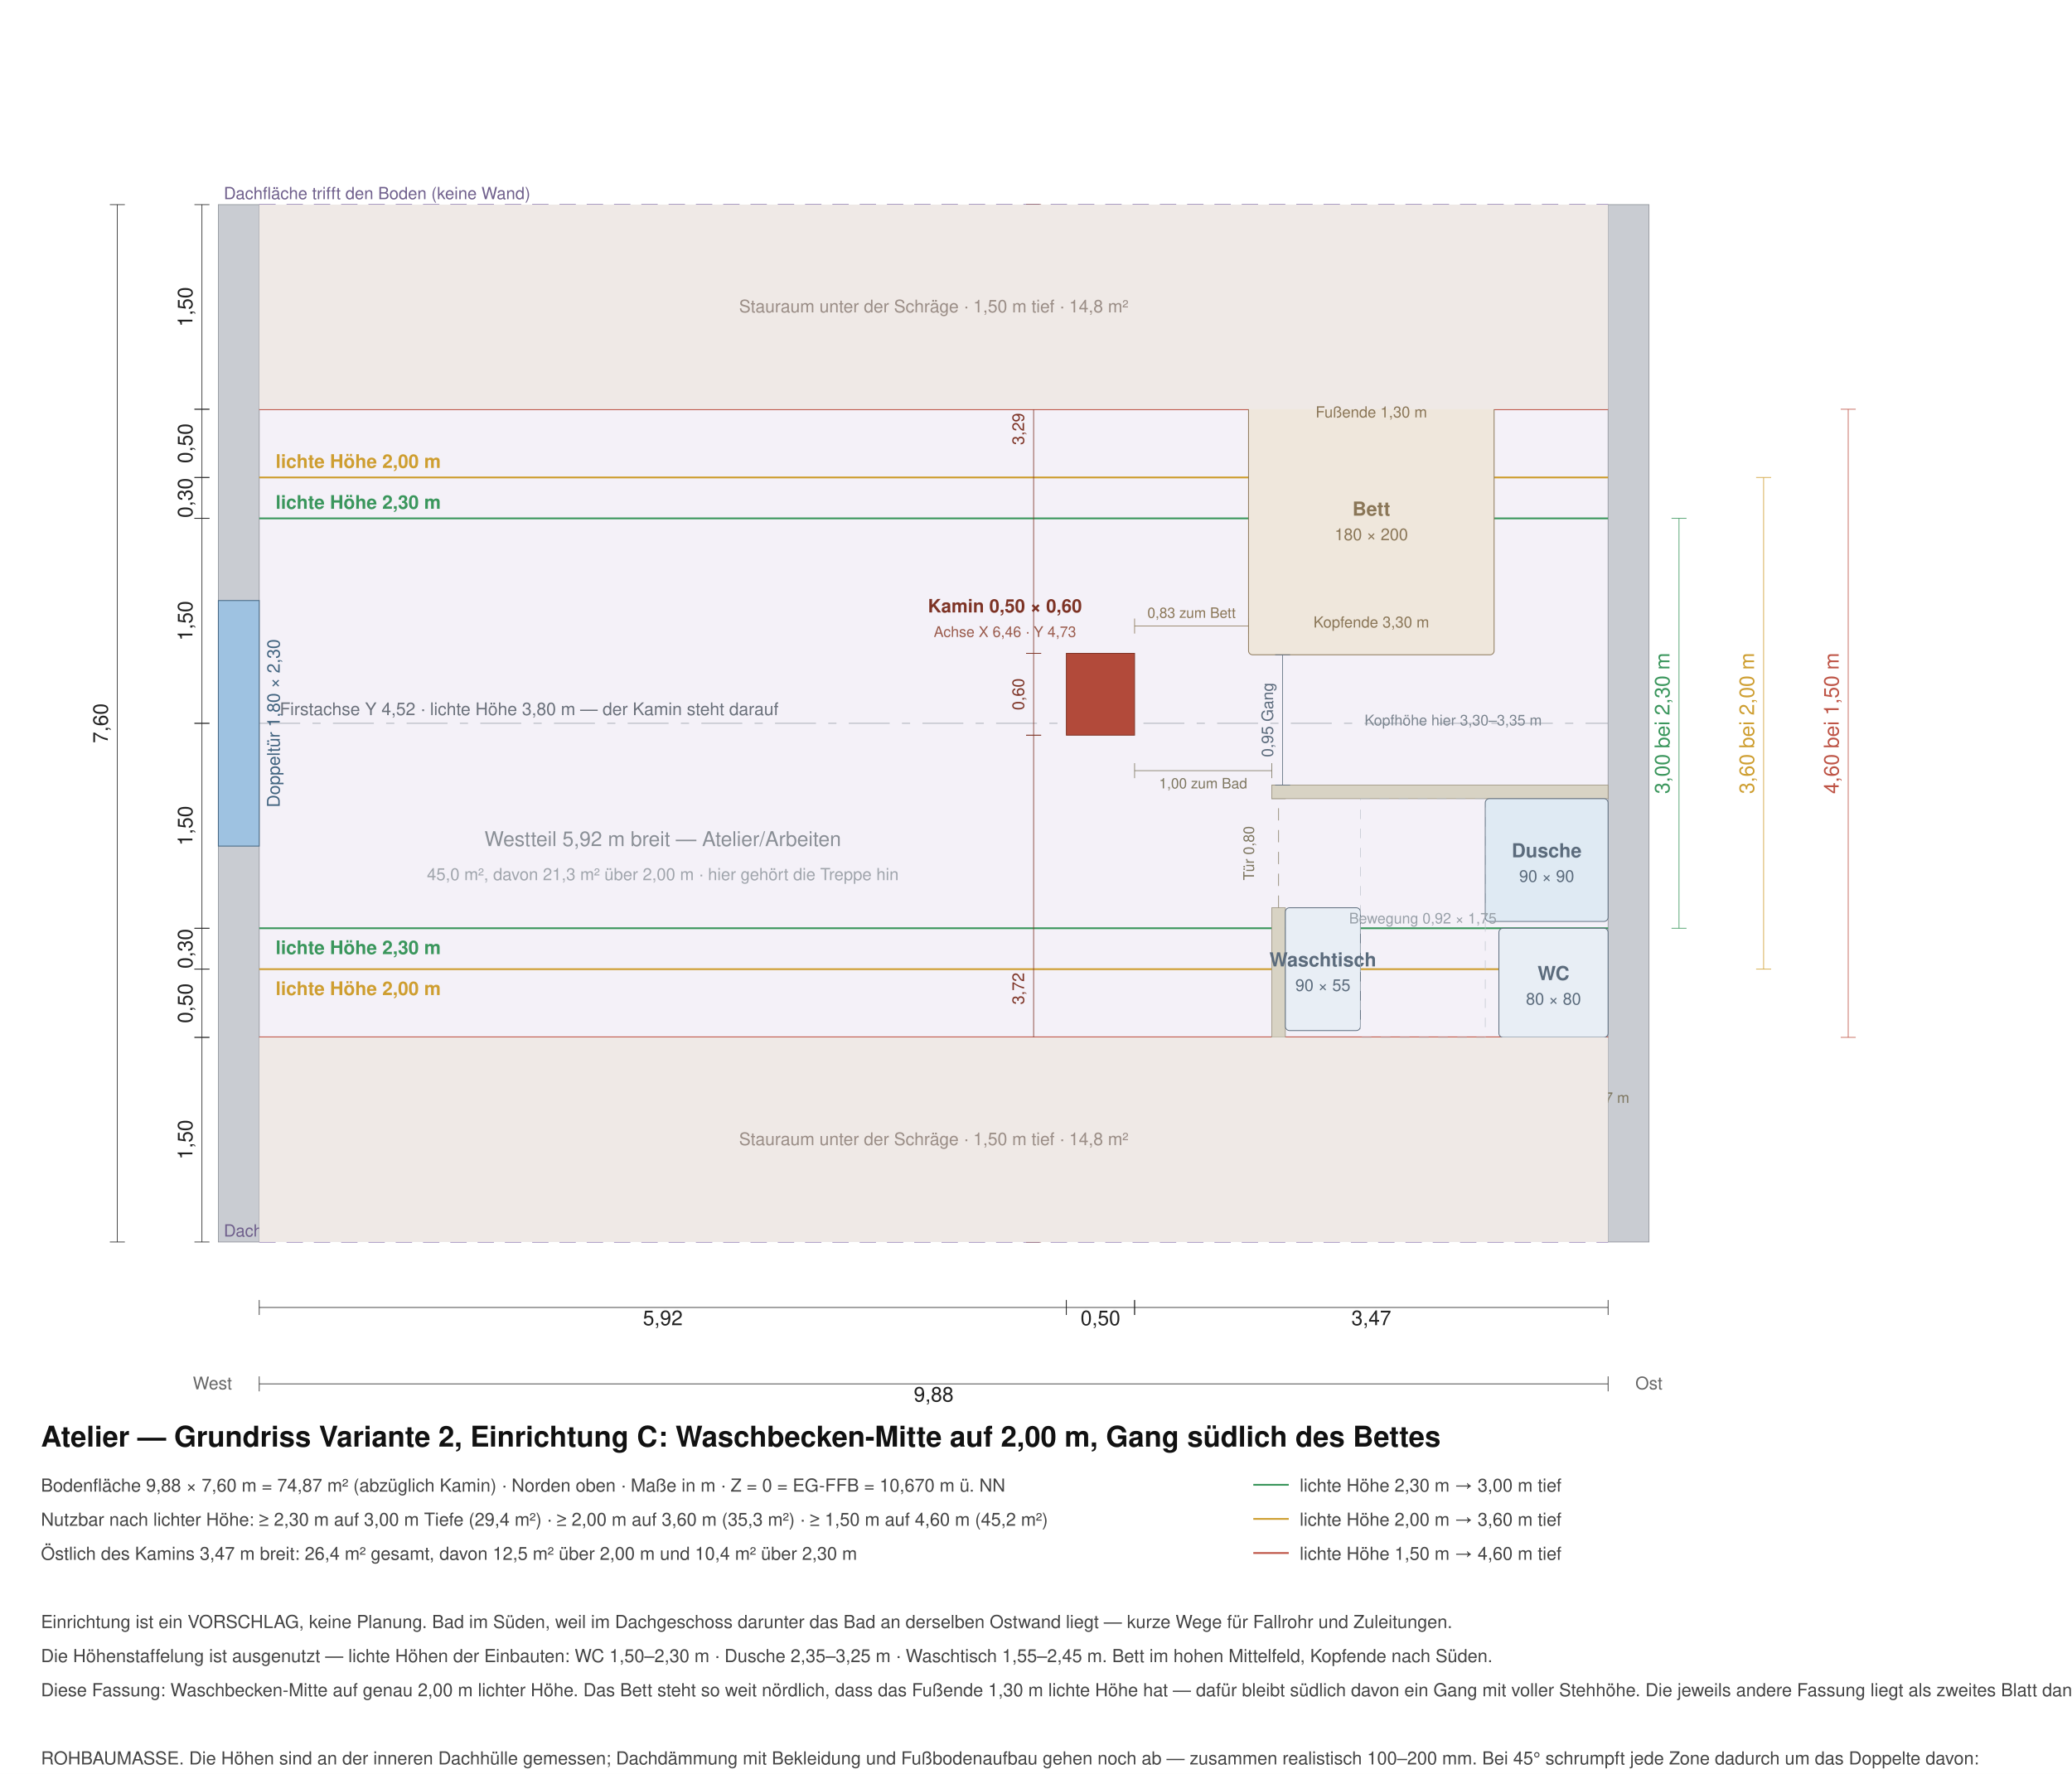
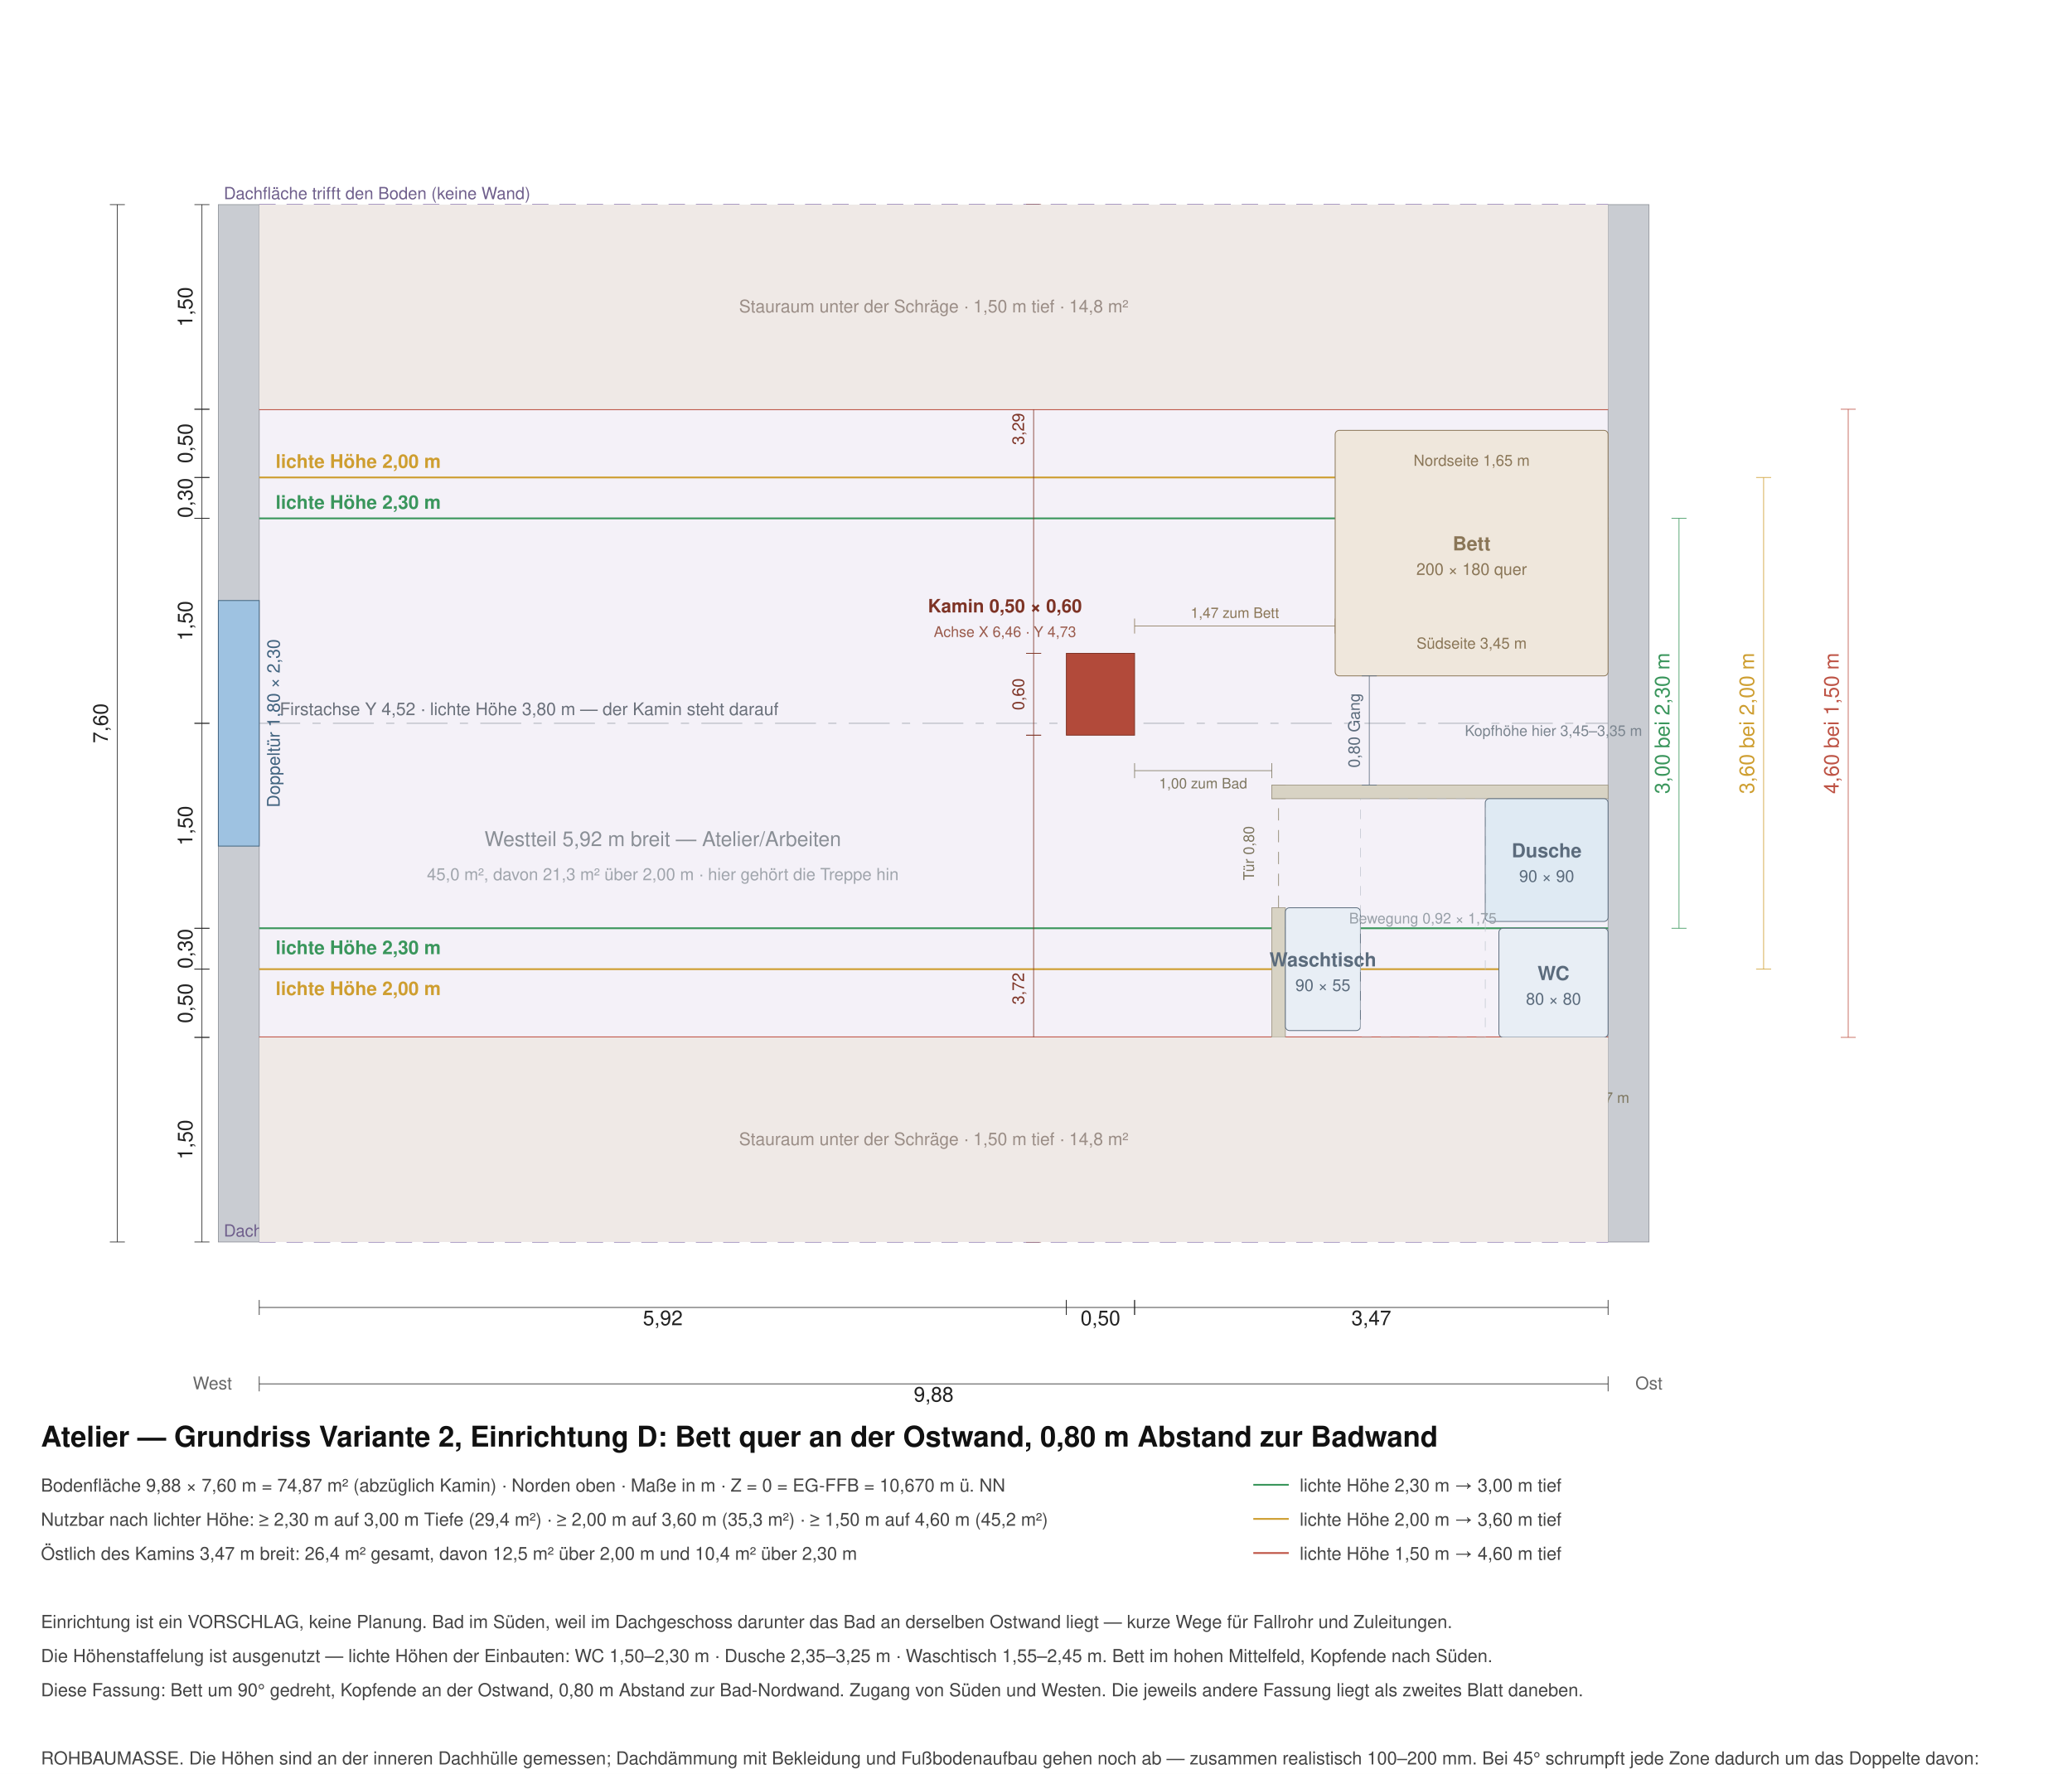
<svg xmlns="http://www.w3.org/2000/svg" width="15185" height="13004" viewBox="0 0 15185 13004">
  <rect width="15185" height="13004" fill="#ffffff" />
  <rect x="1900.0" y="1500.0" width="9885.0" height="7604.5" fill="#f4f1f8" stroke="none" stroke-width="6" rx="0" />
  <rect x="1600.0" y="1500.0" width="300.0" height="7604.5" fill="#c9ccd2" stroke="#8d9098" stroke-width="5" rx="0" />
  <rect x="11785.0" y="1500.0" width="300.0" height="7604.5" fill="#c9ccd2" stroke="#8d9098" stroke-width="5" rx="0" />
  <line x1="1900.0" y1="9104.5" x2="11785.0" y2="9104.5" stroke="#8f7bb0" stroke-width="9" stroke-dasharray="120,80" />
  <line x1="1900.0" y1="1500.0" x2="11785.0" y2="1500.0" stroke="#8f7bb0" stroke-width="9" stroke-dasharray="120,80" />
  <text x="1640.0" y="9064.5" font-family="Helvetica, Arial, sans-serif" font-size="123" fill="#6f5f8c" text-anchor="start" font-weight="normal" style="">Dachfläche trifft den Boden (keine Wand)</text>
  <text x="1640.0" y="1460.0" font-family="Helvetica, Arial, sans-serif" font-size="123" fill="#6f5f8c" text-anchor="start" font-weight="normal" style="">Dachfläche trifft den Boden (keine Wand)</text>
  <line x1="1900.0" y1="6804.5" x2="11785.0" y2="6804.5" stroke="#3a965c" stroke-width="13" />
  <line x1="1900.0" y1="3800.0" x2="11785.0" y2="3800.0" stroke="#3a965c" stroke-width="13" />
  <text x="2020.0" y="3730.0" font-family="Helvetica, Arial, sans-serif" font-size="138" fill="#3a965c" text-anchor="start" font-weight="bold" style="">lichte Höhe 2,30 m</text>
  <text x="2020.0" y="6994.5" font-family="Helvetica, Arial, sans-serif" font-size="138" fill="#3a965c" text-anchor="start" font-weight="bold" style="">lichte Höhe 2,30 m</text>
  <line x1="1900.0" y1="7104.5" x2="11785.0" y2="7104.5" stroke="#ce9e30" stroke-width="13" />
  <line x1="1900.0" y1="3500.0" x2="11785.0" y2="3500.0" stroke="#ce9e30" stroke-width="13" />
  <text x="2020.0" y="3430.0" font-family="Helvetica, Arial, sans-serif" font-size="138" fill="#ce9e30" text-anchor="start" font-weight="bold" style="">lichte Höhe 2,00 m</text>
  <text x="2020.0" y="7294.5" font-family="Helvetica, Arial, sans-serif" font-size="138" fill="#ce9e30" text-anchor="start" font-weight="bold" style="">lichte Höhe 2,00 m</text>
  <line x1="1900.0" y1="7604.5" x2="11785.0" y2="7604.5" stroke="#be5446" stroke-width="13" />
  <line x1="1900.0" y1="3000.0" x2="11785.0" y2="3000.0" stroke="#be5446" stroke-width="13" />
  <text x="2020.0" y="2930.0" font-family="Helvetica, Arial, sans-serif" font-size="138" fill="#be5446" text-anchor="start" font-weight="bold" style="">lichte Höhe 1,50 m</text>
  <text x="2020.0" y="7794.5" font-family="Helvetica, Arial, sans-serif" font-size="138" fill="#be5446" text-anchor="start" font-weight="bold" style="">lichte Höhe 1,50 m</text>
  <line x1="1900.0" y1="5302.3" x2="11785.0" y2="5302.3" stroke="#9aa0a8" stroke-width="5" stroke-dasharray="300,90,60,90" />
  <text x="2050.0" y="5242.3" font-family="Helvetica, Arial, sans-serif" font-size="128" fill="#6a707a" text-anchor="start" font-weight="normal" style="">Firstachse Y 4,52 · lichte Höhe 3,80 m — der Kamin steht darauf</text>
  <rect x="7815.0" y="4789.3" width="500.0" height="600.0" fill="#b24a3a" stroke="#7d3325" stroke-width="6" rx="0" />
  <text x="7365.0" y="4489.3" font-family="Helvetica, Arial, sans-serif" font-size="135" fill="#7d3325" text-anchor="middle" font-weight="bold" style="">Kamin 0,50 × 0,60</text>
  <text x="7365.0" y="4669.3" font-family="Helvetica, Arial, sans-serif" font-size="108" fill="#9a5b4c" text-anchor="middle" font-weight="normal" style="">Achse X 6,46 · Y 4,73</text>
  <line x1="7575.0" y1="9104.5" x2="7575.0" y2="5389.3" stroke="#7d3325" stroke-width="5" />
  <line x1="7520.0" y1="9104.5" x2="7630.0" y2="9104.5" stroke="#7d3325" stroke-width="5" />
  <line x1="7520.0" y1="5389.3" x2="7630.0" y2="5389.3" stroke="#7d3325" stroke-width="5" />
  <text x="7505.0" y="7246.9" font-family="Helvetica, Arial, sans-serif" font-size="120" fill="#7d3325" text-anchor="middle" font-weight="normal" transform="rotate(-90,7505.0,7246.9)" style="">3,72</text>
  <line x1="7575.0" y1="5389.3" x2="7575.0" y2="4789.3" stroke="#7d3325" stroke-width="5" />
  <line x1="7520.0" y1="5389.3" x2="7630.0" y2="5389.3" stroke="#7d3325" stroke-width="5" />
  <line x1="7520.0" y1="4789.3" x2="7630.0" y2="4789.3" stroke="#7d3325" stroke-width="5" />
  <text x="7505.0" y="5089.3" font-family="Helvetica, Arial, sans-serif" font-size="120" fill="#7d3325" text-anchor="middle" font-weight="normal" transform="rotate(-90,7505.0,5089.3)" style="">0,60</text>
  <line x1="7575.0" y1="4789.3" x2="7575.0" y2="1500.0" stroke="#7d3325" stroke-width="5" />
  <line x1="7520.0" y1="4789.3" x2="7630.0" y2="4789.3" stroke="#7d3325" stroke-width="5" />
  <line x1="7520.0" y1="1500.0" x2="7630.0" y2="1500.0" stroke="#7d3325" stroke-width="5" />
  <text x="7505.0" y="3144.7" font-family="Helvetica, Arial, sans-serif" font-size="120" fill="#7d3325" text-anchor="middle" font-weight="normal" transform="rotate(-90,7505.0,3144.7)" style="">3,29</text>
-   <line x1="8315.0" y1="4589.3" x2="9150.0" y2="4589.3" stroke="#8a7657" stroke-width="5" />
+   <line x1="8315.0" y1="4589.3" x2="9785.0" y2="4589.3" stroke="#8a7657" stroke-width="5" />
  <line x1="8315.0" y1="4534.3" x2="8315.0" y2="4644.3" stroke="#8a7657" stroke-width="5" />
-   <line x1="9150.0" y1="4534.3" x2="9150.0" y2="4644.3" stroke="#8a7657" stroke-width="5" />
-   <text x="8732.5" y="4529.3" font-family="Helvetica, Arial, sans-serif" font-size="105" fill="#8a7657" text-anchor="middle" font-weight="normal" style="">0,83 zum Bett</text>
+   <line x1="9785.0" y1="4534.3" x2="9785.0" y2="4644.3" stroke="#8a7657" stroke-width="5" />
+   <text x="9050.0" y="4529.3" font-family="Helvetica, Arial, sans-serif" font-size="105" fill="#8a7657" text-anchor="middle" font-weight="normal" style="">1,47 zum Bett</text>
  <line x1="8315.0" y1="5649.3" x2="9320.0" y2="5649.3" stroke="#7d765f" stroke-width="5" />
  <line x1="8315.0" y1="5594.3" x2="8315.0" y2="5704.3" stroke="#7d765f" stroke-width="5" />
  <line x1="9320.0" y1="5594.3" x2="9320.0" y2="5704.3" stroke="#7d765f" stroke-width="5" />
  <text x="8817.5" y="5779.3" font-family="Helvetica, Arial, sans-serif" font-size="105" fill="#7d765f" text-anchor="middle" font-weight="normal" style="">1,00 zum Bad</text>
  <rect x="1600.0" y="4402.3" width="300.0" height="1800.0" fill="#9ec2e1" stroke="#41637f" stroke-width="6" rx="0" />
  <text x="2050.0" y="5302.3" font-family="Helvetica, Arial, sans-serif" font-size="128" fill="#41637f" text-anchor="middle" font-weight="normal" transform="rotate(-90,2050.0,5302.3)" style="">Doppeltür 1,80 × 2,30</text>
  <rect x="9320.0" y="6654.5" width="100.0" height="950.2" fill="#d8d3c4" stroke="#9a927e" stroke-width="5" rx="0" />
  <rect x="9320.0" y="5754.7" width="100.0" height="100.0" fill="#d8d3c4" stroke="#9a927e" stroke-width="5" rx="0" />
  <rect x="9320.0" y="5754.7" width="2465.0" height="100.0" fill="#d8d3c4" stroke="#9a927e" stroke-width="5" rx="0" />
  <line x1="9370.0" y1="6654.5" x2="9370.0" y2="5854.7" stroke="#9a927e" stroke-width="6" stroke-dasharray="90,70" />
  <text x="9190.0" y="6254.6" font-family="Helvetica, Arial, sans-serif" font-size="108" fill="#7d765f" text-anchor="middle" font-weight="normal" transform="rotate(-90,9190.0,6254.6)" style="">Tür 0,80</text>
  <text x="10552.5" y="8084.7" font-family="Helvetica, Arial, sans-serif" font-size="108" fill="#7d765f" text-anchor="middle" font-weight="normal" style="">vor dem Waschtisch 0,92 m bis zur Dusche · sonst 1,47 m</text>
  <text x="10552.5" y="7884.7" font-family="Helvetica, Arial, sans-serif" font-size="135" fill="#6f6853" text-anchor="middle" font-weight="bold" style="">BAD 2,46 × 1,85 m = 4,56 m²</text>
  <rect x="10985.0" y="6804.7" width="800.0" height="800.0" fill="#e8eef5" stroke="#5b6b7c" stroke-width="6" rx="30" />
  <text x="11385.0" y="7184.7" font-family="Helvetica, Arial, sans-serif" font-size="142" fill="#5b6b7c" text-anchor="middle" font-weight="bold" style="">WC</text>
  <text x="11385.0" y="7364.7" font-family="Helvetica, Arial, sans-serif" font-size="120" fill="#5b6b7c" text-anchor="middle" font-weight="normal" style="">80 × 80</text>
  <rect x="10885.0" y="5854.7" width="900.0" height="900.0" fill="#dfeaf3" stroke="#5b6b7c" stroke-width="6" rx="30" />
  <text x="11335.0" y="6284.7" font-family="Helvetica, Arial, sans-serif" font-size="142" fill="#5b6b7c" text-anchor="middle" font-weight="bold" style="">Dusche</text>
  <text x="11335.0" y="6464.7" font-family="Helvetica, Arial, sans-serif" font-size="120" fill="#5b6b7c" text-anchor="middle" font-weight="normal" style="">90 × 90</text>
  <rect x="9420.0" y="6654.5" width="550.0" height="900.0" fill="#e8eef5" stroke="#5b6b7c" stroke-width="6" rx="30" />
  <text x="9695.0" y="7084.5" font-family="Helvetica, Arial, sans-serif" font-size="142" fill="#5b6b7c" text-anchor="middle" font-weight="bold" style="">Waschtisch</text>
  <text x="9695.0" y="7264.5" font-family="Helvetica, Arial, sans-serif" font-size="120" fill="#5b6b7c" text-anchor="middle" font-weight="normal" style="">90 × 55</text>
-   <rect x="9150.0" y="2800.0" width="1800.0" height="2000.0" fill="#efe7dc" stroke="#8a7657" stroke-width="6" rx="30" />
-   <text x="10050.0" y="3780.0" font-family="Helvetica, Arial, sans-serif" font-size="142" fill="#8a7657" text-anchor="middle" font-weight="bold" style="">Bett</text>
-   <text x="10050.0" y="3960.0" font-family="Helvetica, Arial, sans-serif" font-size="120" fill="#8a7657" text-anchor="middle" font-weight="normal" style="">180 × 200</text>
+   <rect x="9785.0" y="3154.7" width="2000.0" height="1800.0" fill="#efe7dc" stroke="#8a7657" stroke-width="6" rx="30" />
+   <text x="10785.0" y="4034.7" font-family="Helvetica, Arial, sans-serif" font-size="142" fill="#8a7657" text-anchor="middle" font-weight="bold" style="">Bett</text>
+   <text x="10785.0" y="4214.7" font-family="Helvetica, Arial, sans-serif" font-size="120" fill="#8a7657" text-anchor="middle" font-weight="normal" style="">200 × 180 quer</text>
  <rect x="1900.0" y="7604.5" width="9885.0" height="1500.0" fill="#efe9e6" stroke="none" stroke-width="6" rx="0" />
  <text x="6842.5" y="8394.5" font-family="Helvetica, Arial, sans-serif" font-size="128" fill="#9a8d86" text-anchor="middle" font-weight="normal" style="">Stauraum unter der Schräge · 1,50 m tief · 14,8 m²</text>
  <rect x="1900.0" y="1500.0" width="9885.0" height="1500.0" fill="#efe9e6" stroke="none" stroke-width="6" rx="0" />
  <text x="6842.5" y="2290.0" font-family="Helvetica, Arial, sans-serif" font-size="128" fill="#9a8d86" text-anchor="middle" font-weight="normal" style="">Stauraum unter der Schräge · 1,50 m tief · 14,8 m²</text>
  <rect x="9970.0" y="5854.7" width="915.0" height="1750.0" fill="none" stroke="#b9c0c8" stroke-width="4" rx="0" stroke-dasharray="70,70" />
  <text x="10427.5" y="6769.7" font-family="Helvetica, Arial, sans-serif" font-size="108" fill="#98a0a8" text-anchor="middle" font-weight="normal" style="">Bewegung 0,92 × 1,75</text>
  <text x="4857.5" y="6202.3" font-family="Helvetica, Arial, sans-serif" font-size="150" fill="#8a8f96" text-anchor="middle" font-weight="normal" style="">Westteil 5,92 m breit — Atelier/Arbeiten</text>
  <text x="4857.5" y="6452.3" font-family="Helvetica, Arial, sans-serif" font-size="123" fill="#a0a5ac" text-anchor="middle" font-weight="normal" style="">45,0 m², davon 21,3 m² über 2,00 m · hier gehört die Treppe hin</text>
-   <line x1="9400.0" y1="5754.7" x2="9400.0" y2="4800.0" stroke="#5b6b7c" stroke-width="5" />
-   <line x1="9345.0" y1="5754.7" x2="9455.0" y2="5754.7" stroke="#5b6b7c" stroke-width="5" />
-   <line x1="9345.0" y1="4800.0" x2="9455.0" y2="4800.0" stroke="#5b6b7c" stroke-width="5" />
-   <text x="9330.0" y="5277.4" font-family="Helvetica, Arial, sans-serif" font-size="117" fill="#5b6b7c" text-anchor="middle" font-weight="normal" transform="rotate(-90,9330.0,5277.4)" style="">0,95 Gang</text>
-   <text x="10650.0" y="5317.4" font-family="Helvetica, Arial, sans-serif" font-size="108" fill="#7b858f" text-anchor="middle" font-weight="normal" style="">Kopfhöhe hier 3,30–3,35 m</text>
-   <text x="10050.0" y="4600.0" font-family="Helvetica, Arial, sans-serif" font-size="112" fill="#8a7657" text-anchor="middle" font-weight="normal" style="">Kopfende 3,30 m</text>
-   <text x="10050.0" y="3060.0" font-family="Helvetica, Arial, sans-serif" font-size="112" fill="#8a7657" text-anchor="middle" font-weight="normal" style="">Fußende 1,30 m</text>
+   <line x1="10035.0" y1="5754.7" x2="10035.0" y2="4954.7" stroke="#5b6b7c" stroke-width="5" />
+   <line x1="9980.0" y1="5754.7" x2="10090.0" y2="5754.7" stroke="#5b6b7c" stroke-width="5" />
+   <line x1="9980.0" y1="4954.7" x2="10090.0" y2="4954.7" stroke="#5b6b7c" stroke-width="5" />
+   <text x="9965.0" y="5354.7" font-family="Helvetica, Arial, sans-serif" font-size="117" fill="#5b6b7c" text-anchor="middle" font-weight="normal" transform="rotate(-90,9965.0,5354.7)" style="">0,80 Gang</text>
+   <text x="11385.0" y="5394.7" font-family="Helvetica, Arial, sans-serif" font-size="108" fill="#7b858f" text-anchor="middle" font-weight="normal" style="">Kopfhöhe hier 3,45–3,35 m</text>
+   <text x="10785.0" y="4754.7" font-family="Helvetica, Arial, sans-serif" font-size="112" fill="#8a7657" text-anchor="middle" font-weight="normal" style="">Südseite 3,45 m</text>
+   <text x="10785.0" y="3414.7" font-family="Helvetica, Arial, sans-serif" font-size="112" fill="#8a7657" text-anchor="middle" font-weight="normal" style="">Nordseite 1,65 m</text>
  <line x1="1900.0" y1="9584.5" x2="7815.0" y2="9584.5" stroke="#222" stroke-width="5" />
  <line x1="1900.0" y1="9529.5" x2="1900.0" y2="9639.5" stroke="#222" stroke-width="5" />
  <line x1="7815.0" y1="9529.5" x2="7815.0" y2="9639.5" stroke="#222" stroke-width="5" />
  <text x="4857.5" y="9714.5" font-family="Helvetica, Arial, sans-serif" font-size="150" fill="#222" text-anchor="middle" font-weight="normal" style="">5,92</text>
  <line x1="7815.0" y1="9584.5" x2="8315.0" y2="9584.5" stroke="#222" stroke-width="5" />
  <line x1="7815.0" y1="9529.5" x2="7815.0" y2="9639.5" stroke="#222" stroke-width="5" />
  <line x1="8315.0" y1="9529.5" x2="8315.0" y2="9639.5" stroke="#222" stroke-width="5" />
  <text x="8065.0" y="9714.5" font-family="Helvetica, Arial, sans-serif" font-size="150" fill="#222" text-anchor="middle" font-weight="normal" style="">0,50</text>
  <line x1="8315.0" y1="9584.5" x2="11785.0" y2="9584.5" stroke="#222" stroke-width="5" />
  <line x1="8315.0" y1="9529.5" x2="8315.0" y2="9639.5" stroke="#222" stroke-width="5" />
  <line x1="11785.0" y1="9529.5" x2="11785.0" y2="9639.5" stroke="#222" stroke-width="5" />
  <text x="10050.0" y="9714.5" font-family="Helvetica, Arial, sans-serif" font-size="150" fill="#222" text-anchor="middle" font-weight="normal" style="">3,47</text>
  <line x1="1900.0" y1="10144.5" x2="11785.0" y2="10144.5" stroke="#222" stroke-width="5" />
  <line x1="1900.0" y1="10089.5" x2="1900.0" y2="10199.5" stroke="#222" stroke-width="5" />
  <line x1="11785.0" y1="10089.5" x2="11785.0" y2="10199.5" stroke="#222" stroke-width="5" />
  <text x="6842.5" y="10274.5" font-family="Helvetica, Arial, sans-serif" font-size="150" fill="#222" text-anchor="middle" font-weight="normal" style="">9,88</text>
  <text x="1700.0" y="10184.5" font-family="Helvetica, Arial, sans-serif" font-size="128" fill="#666" text-anchor="end" font-weight="normal" style="">West</text>
  <text x="11985.0" y="10184.5" font-family="Helvetica, Arial, sans-serif" font-size="128" fill="#666" text-anchor="start" font-weight="normal" style="">Ost</text>
  <line x1="1480.0" y1="9104.5" x2="1480.0" y2="7604.5" stroke="#222" stroke-width="5" />
  <line x1="1425.0" y1="9104.5" x2="1535.0" y2="9104.5" stroke="#222" stroke-width="5" />
  <line x1="1425.0" y1="7604.5" x2="1535.0" y2="7604.5" stroke="#222" stroke-width="5" />
  <text x="1410.0" y="8354.5" font-family="Helvetica, Arial, sans-serif" font-size="150" fill="#222" text-anchor="middle" font-weight="normal" transform="rotate(-90,1410.0,8354.5)" style="">1,50</text>
  <line x1="1480.0" y1="7604.5" x2="1480.0" y2="7104.5" stroke="#222" stroke-width="5" />
  <line x1="1425.0" y1="7604.5" x2="1535.0" y2="7604.5" stroke="#222" stroke-width="5" />
  <line x1="1425.0" y1="7104.5" x2="1535.0" y2="7104.5" stroke="#222" stroke-width="5" />
  <text x="1410.0" y="7354.5" font-family="Helvetica, Arial, sans-serif" font-size="150" fill="#222" text-anchor="middle" font-weight="normal" transform="rotate(-90,1410.0,7354.5)" style="">0,50</text>
  <line x1="1480.0" y1="7104.5" x2="1480.0" y2="6804.5" stroke="#222" stroke-width="5" />
  <line x1="1425.0" y1="7104.5" x2="1535.0" y2="7104.5" stroke="#222" stroke-width="5" />
  <line x1="1425.0" y1="6804.5" x2="1535.0" y2="6804.5" stroke="#222" stroke-width="5" />
  <text x="1410.0" y="6954.5" font-family="Helvetica, Arial, sans-serif" font-size="150" fill="#222" text-anchor="middle" font-weight="normal" transform="rotate(-90,1410.0,6954.5)" style="">0,30</text>
  <line x1="1480.0" y1="6804.5" x2="1480.0" y2="5302.3" stroke="#222" stroke-width="5" />
  <line x1="1425.0" y1="6804.5" x2="1535.0" y2="6804.5" stroke="#222" stroke-width="5" />
  <line x1="1425.0" y1="5302.3" x2="1535.0" y2="5302.3" stroke="#222" stroke-width="5" />
  <text x="1410.0" y="6053.4" font-family="Helvetica, Arial, sans-serif" font-size="150" fill="#222" text-anchor="middle" font-weight="normal" transform="rotate(-90,1410.0,6053.4)" style="">1,50</text>
  <line x1="1480.0" y1="5302.3" x2="1480.0" y2="3800.0" stroke="#222" stroke-width="5" />
  <line x1="1425.0" y1="5302.3" x2="1535.0" y2="5302.3" stroke="#222" stroke-width="5" />
  <line x1="1425.0" y1="3800.0" x2="1535.0" y2="3800.0" stroke="#222" stroke-width="5" />
  <text x="1410.0" y="4551.1" font-family="Helvetica, Arial, sans-serif" font-size="150" fill="#222" text-anchor="middle" font-weight="normal" transform="rotate(-90,1410.0,4551.1)" style="">1,50</text>
  <line x1="1480.0" y1="3800.0" x2="1480.0" y2="3500.0" stroke="#222" stroke-width="5" />
  <line x1="1425.0" y1="3800.0" x2="1535.0" y2="3800.0" stroke="#222" stroke-width="5" />
  <line x1="1425.0" y1="3500.0" x2="1535.0" y2="3500.0" stroke="#222" stroke-width="5" />
  <text x="1410.0" y="3650.0" font-family="Helvetica, Arial, sans-serif" font-size="150" fill="#222" text-anchor="middle" font-weight="normal" transform="rotate(-90,1410.0,3650.0)" style="">0,30</text>
  <line x1="1480.0" y1="3500.0" x2="1480.0" y2="3000.0" stroke="#222" stroke-width="5" />
  <line x1="1425.0" y1="3500.0" x2="1535.0" y2="3500.0" stroke="#222" stroke-width="5" />
  <line x1="1425.0" y1="3000.0" x2="1535.0" y2="3000.0" stroke="#222" stroke-width="5" />
  <text x="1410.0" y="3250.0" font-family="Helvetica, Arial, sans-serif" font-size="150" fill="#222" text-anchor="middle" font-weight="normal" transform="rotate(-90,1410.0,3250.0)" style="">0,50</text>
  <line x1="1480.0" y1="3000.0" x2="1480.0" y2="1500.0" stroke="#222" stroke-width="5" />
  <line x1="1425.0" y1="3000.0" x2="1535.0" y2="3000.0" stroke="#222" stroke-width="5" />
  <line x1="1425.0" y1="1500.0" x2="1535.0" y2="1500.0" stroke="#222" stroke-width="5" />
  <text x="1410.0" y="2250.0" font-family="Helvetica, Arial, sans-serif" font-size="150" fill="#222" text-anchor="middle" font-weight="normal" transform="rotate(-90,1410.0,2250.0)" style="">1,50</text>
  <line x1="860.0" y1="9104.5" x2="860.0" y2="1500.0" stroke="#222" stroke-width="5" />
  <line x1="805.0" y1="9104.5" x2="915.0" y2="9104.5" stroke="#222" stroke-width="5" />
  <line x1="805.0" y1="1500.0" x2="915.0" y2="1500.0" stroke="#222" stroke-width="5" />
  <text x="790.0" y="5302.2" font-family="Helvetica, Arial, sans-serif" font-size="150" fill="#222" text-anchor="middle" font-weight="normal" transform="rotate(-90,790.0,5302.2)" style="">7,60</text>
  <line x1="12305.0" y1="6804.5" x2="12305.0" y2="3800.0" stroke="#3a965c" stroke-width="5" />
  <line x1="12250.0" y1="6804.5" x2="12360.0" y2="6804.5" stroke="#3a965c" stroke-width="5" />
  <line x1="12250.0" y1="3800.0" x2="12360.0" y2="3800.0" stroke="#3a965c" stroke-width="5" />
  <text x="12235.0" y="5302.2" font-family="Helvetica, Arial, sans-serif" font-size="150" fill="#3a965c" text-anchor="middle" font-weight="normal" transform="rotate(-90,12235.0,5302.2)" style="">3,00 bei 2,30 m</text>
  <line x1="12925.0" y1="7104.5" x2="12925.0" y2="3500.0" stroke="#ce9e30" stroke-width="5" />
  <line x1="12870.0" y1="7104.5" x2="12980.0" y2="7104.5" stroke="#ce9e30" stroke-width="5" />
  <line x1="12870.0" y1="3500.0" x2="12980.0" y2="3500.0" stroke="#ce9e30" stroke-width="5" />
  <text x="12855.0" y="5302.2" font-family="Helvetica, Arial, sans-serif" font-size="150" fill="#ce9e30" text-anchor="middle" font-weight="normal" transform="rotate(-90,12855.0,5302.2)" style="">3,60 bei 2,00 m</text>
  <line x1="13545.0" y1="7604.5" x2="13545.0" y2="3000.0" stroke="#be5446" stroke-width="5" />
  <line x1="13490.0" y1="7604.5" x2="13600.0" y2="7604.5" stroke="#be5446" stroke-width="5" />
  <line x1="13490.0" y1="3000.0" x2="13600.0" y2="3000.0" stroke="#be5446" stroke-width="5" />
  <text x="13475.0" y="5302.2" font-family="Helvetica, Arial, sans-serif" font-size="150" fill="#be5446" text-anchor="middle" font-weight="normal" transform="rotate(-90,13475.0,5302.2)" style="">4,60 bei 1,50 m</text>
-   <text x="300.0" y="10604.5" font-family="Helvetica, Arial, sans-serif" font-size="210" fill="#111" text-anchor="start" font-weight="bold" style="">Atelier — Grundriss Variante 2, Einrichtung C: Waschbecken-Mitte auf 2,00 m, Gang südlich des Bettes</text>
+   <text x="300.0" y="10604.5" font-family="Helvetica, Arial, sans-serif" font-size="210" fill="#111" text-anchor="start" font-weight="bold" style="">Atelier — Grundriss Variante 2, Einrichtung D: Bett quer an der Ostwand, 0,80 m Abstand zur Badwand</text>
  <text x="300.0" y="10934.5" font-family="Helvetica, Arial, sans-serif" font-size="132" fill="#444" text-anchor="start" font-weight="normal" style="">Bodenfläche 9,88 × 7,60 m = 74,87 m² (abzüglich Kamin) · Norden oben · Maße in m · Z = 0 = EG-FFB = 10,670 m ü. NN</text>
  <text x="300.0" y="11184.5" font-family="Helvetica, Arial, sans-serif" font-size="132" fill="#444" text-anchor="start" font-weight="normal" style="">Nutzbar nach lichter Höhe: ≥ 2,30 m auf 3,00 m Tiefe (29,4 m²) · ≥ 2,00 m auf 3,60 m (35,3 m²) · ≥ 1,50 m auf 4,60 m (45,2 m²)</text>
  <text x="300.0" y="11434.5" font-family="Helvetica, Arial, sans-serif" font-size="132" fill="#444" text-anchor="start" font-weight="normal" style="">Östlich des Kamins 3,47 m breit: 26,4 m² gesamt, davon 12,5 m² über 2,00 m und 10,4 m² über 2,30 m</text>
  <text x="300.0" y="11684.5" font-family="Helvetica, Arial, sans-serif" font-size="132" fill="#444" text-anchor="start" font-weight="normal" style="" />
  <text x="300.0" y="11934.5" font-family="Helvetica, Arial, sans-serif" font-size="132" fill="#444" text-anchor="start" font-weight="normal" style="">Einrichtung ist ein VORSCHLAG, keine Planung. Bad im Süden, weil im Dachgeschoss darunter das Bad an derselben Ostwand liegt — kurze Wege für Fallrohr und Zuleitungen.</text>
  <text x="300.0" y="12184.5" font-family="Helvetica, Arial, sans-serif" font-size="132" fill="#444" text-anchor="start" font-weight="normal" style="">Die Höhenstaffelung ist ausgenutzt — lichte Höhen der Einbauten: WC 1,50–2,30 m · Dusche 2,35–3,25 m · Waschtisch 1,55–2,45 m. Bett im hohen Mittelfeld, Kopfende nach Süden.</text>
-   <text x="300.0" y="12434.5" font-family="Helvetica, Arial, sans-serif" font-size="132" fill="#444" text-anchor="start" font-weight="normal" style="">Diese Fassung: Waschbecken-Mitte auf genau 2,00 m lichter Höhe. Das Bett steht so weit nördlich, dass das Fußende 1,30 m lichte Höhe hat — dafür bleibt südlich davon ein Gang mit voller Stehhöhe. Die jeweils andere Fassung liegt als zweites Blatt daneben.</text>
+   <text x="300.0" y="12434.5" font-family="Helvetica, Arial, sans-serif" font-size="132" fill="#444" text-anchor="start" font-weight="normal" style="">Diese Fassung: Bett um 90° gedreht, Kopfende an der Ostwand, 0,80 m Abstand zur Bad-Nordwand. Zugang von Süden und Westen. Die jeweils andere Fassung liegt als zweites Blatt daneben.</text>
  <text x="300.0" y="12684.5" font-family="Helvetica, Arial, sans-serif" font-size="132" fill="#444" text-anchor="start" font-weight="normal" style="" />
  <text x="300.0" y="12934.5" font-family="Helvetica, Arial, sans-serif" font-size="132" fill="#444" text-anchor="start" font-weight="normal" style="">ROHBAUMASSE. Die Höhen sind an der inneren Dachhülle gemessen; Dachdämmung mit Bekleidung und Fußbodenaufbau gehen noch ab — zusammen realistisch 100–200 mm. Bei 45° schrumpft jede Zone dadurch um das Doppelte davon:</text>
  <text x="300.0" y="13184.5" font-family="Helvetica, Arial, sans-serif" font-size="132" fill="#444" text-anchor="start" font-weight="normal" style="">  ≥ 2,30 m: 3,00 m roh → 2,60–2,80 m fertig   ·   ≥ 2,00 m: 3,60 m roh → 3,20–3,40 m fertig</text>
  <text x="300.0" y="13434.5" font-family="Helvetica, Arial, sans-serif" font-size="132" fill="#444" text-anchor="start" font-weight="normal" style="" />
  <text x="300.0" y="13684.5" font-family="Helvetica, Arial, sans-serif" font-size="132" fill="#444" text-anchor="start" font-weight="normal" style="">NICHT enthalten: Treppe ins Atelier (nicht geplant, braucht 4–5 m² und gehört sinnvollerweise westlich des Kamins), Dachfenster, Installationsschächte, Vorwandmaße, Dämmung an den Schrägen.</text>
  <text x="300.0" y="13934.5" font-family="Helvetica, Arial, sans-serif" font-size="132" fill="#444" text-anchor="start" font-weight="normal" style="">Vorbehalte: Rohbau-Innenmaße. Kein Standsicherheitsnachweis — die Kehlbalken 8/18 sind für einen NICHT bewohnten Dachboden bemessen; Bett, Bad und Estrich sind ein neuer Lastfall (Tragwerksplanung).</text>
  <line x1="9185.0" y1="10884.5" x2="9445.0" y2="10884.5" stroke="#3a965c" stroke-width="13" />
  <text x="9525.0" y="10934.5" font-family="Helvetica, Arial, sans-serif" font-size="132" fill="#444" text-anchor="start" font-weight="normal" style="">lichte Höhe 2,30 m → 3,00 m tief</text>
  <line x1="9185.0" y1="11134.5" x2="9445.0" y2="11134.5" stroke="#ce9e30" stroke-width="13" />
  <text x="9525.0" y="11184.5" font-family="Helvetica, Arial, sans-serif" font-size="132" fill="#444" text-anchor="start" font-weight="normal" style="">lichte Höhe 2,00 m → 3,60 m tief</text>
  <line x1="9185.0" y1="11384.5" x2="9445.0" y2="11384.5" stroke="#be5446" stroke-width="13" />
  <text x="9525.0" y="11434.5" font-family="Helvetica, Arial, sans-serif" font-size="132" fill="#444" text-anchor="start" font-weight="normal" style="">lichte Höhe 1,50 m → 4,60 m tief</text>
</svg>
